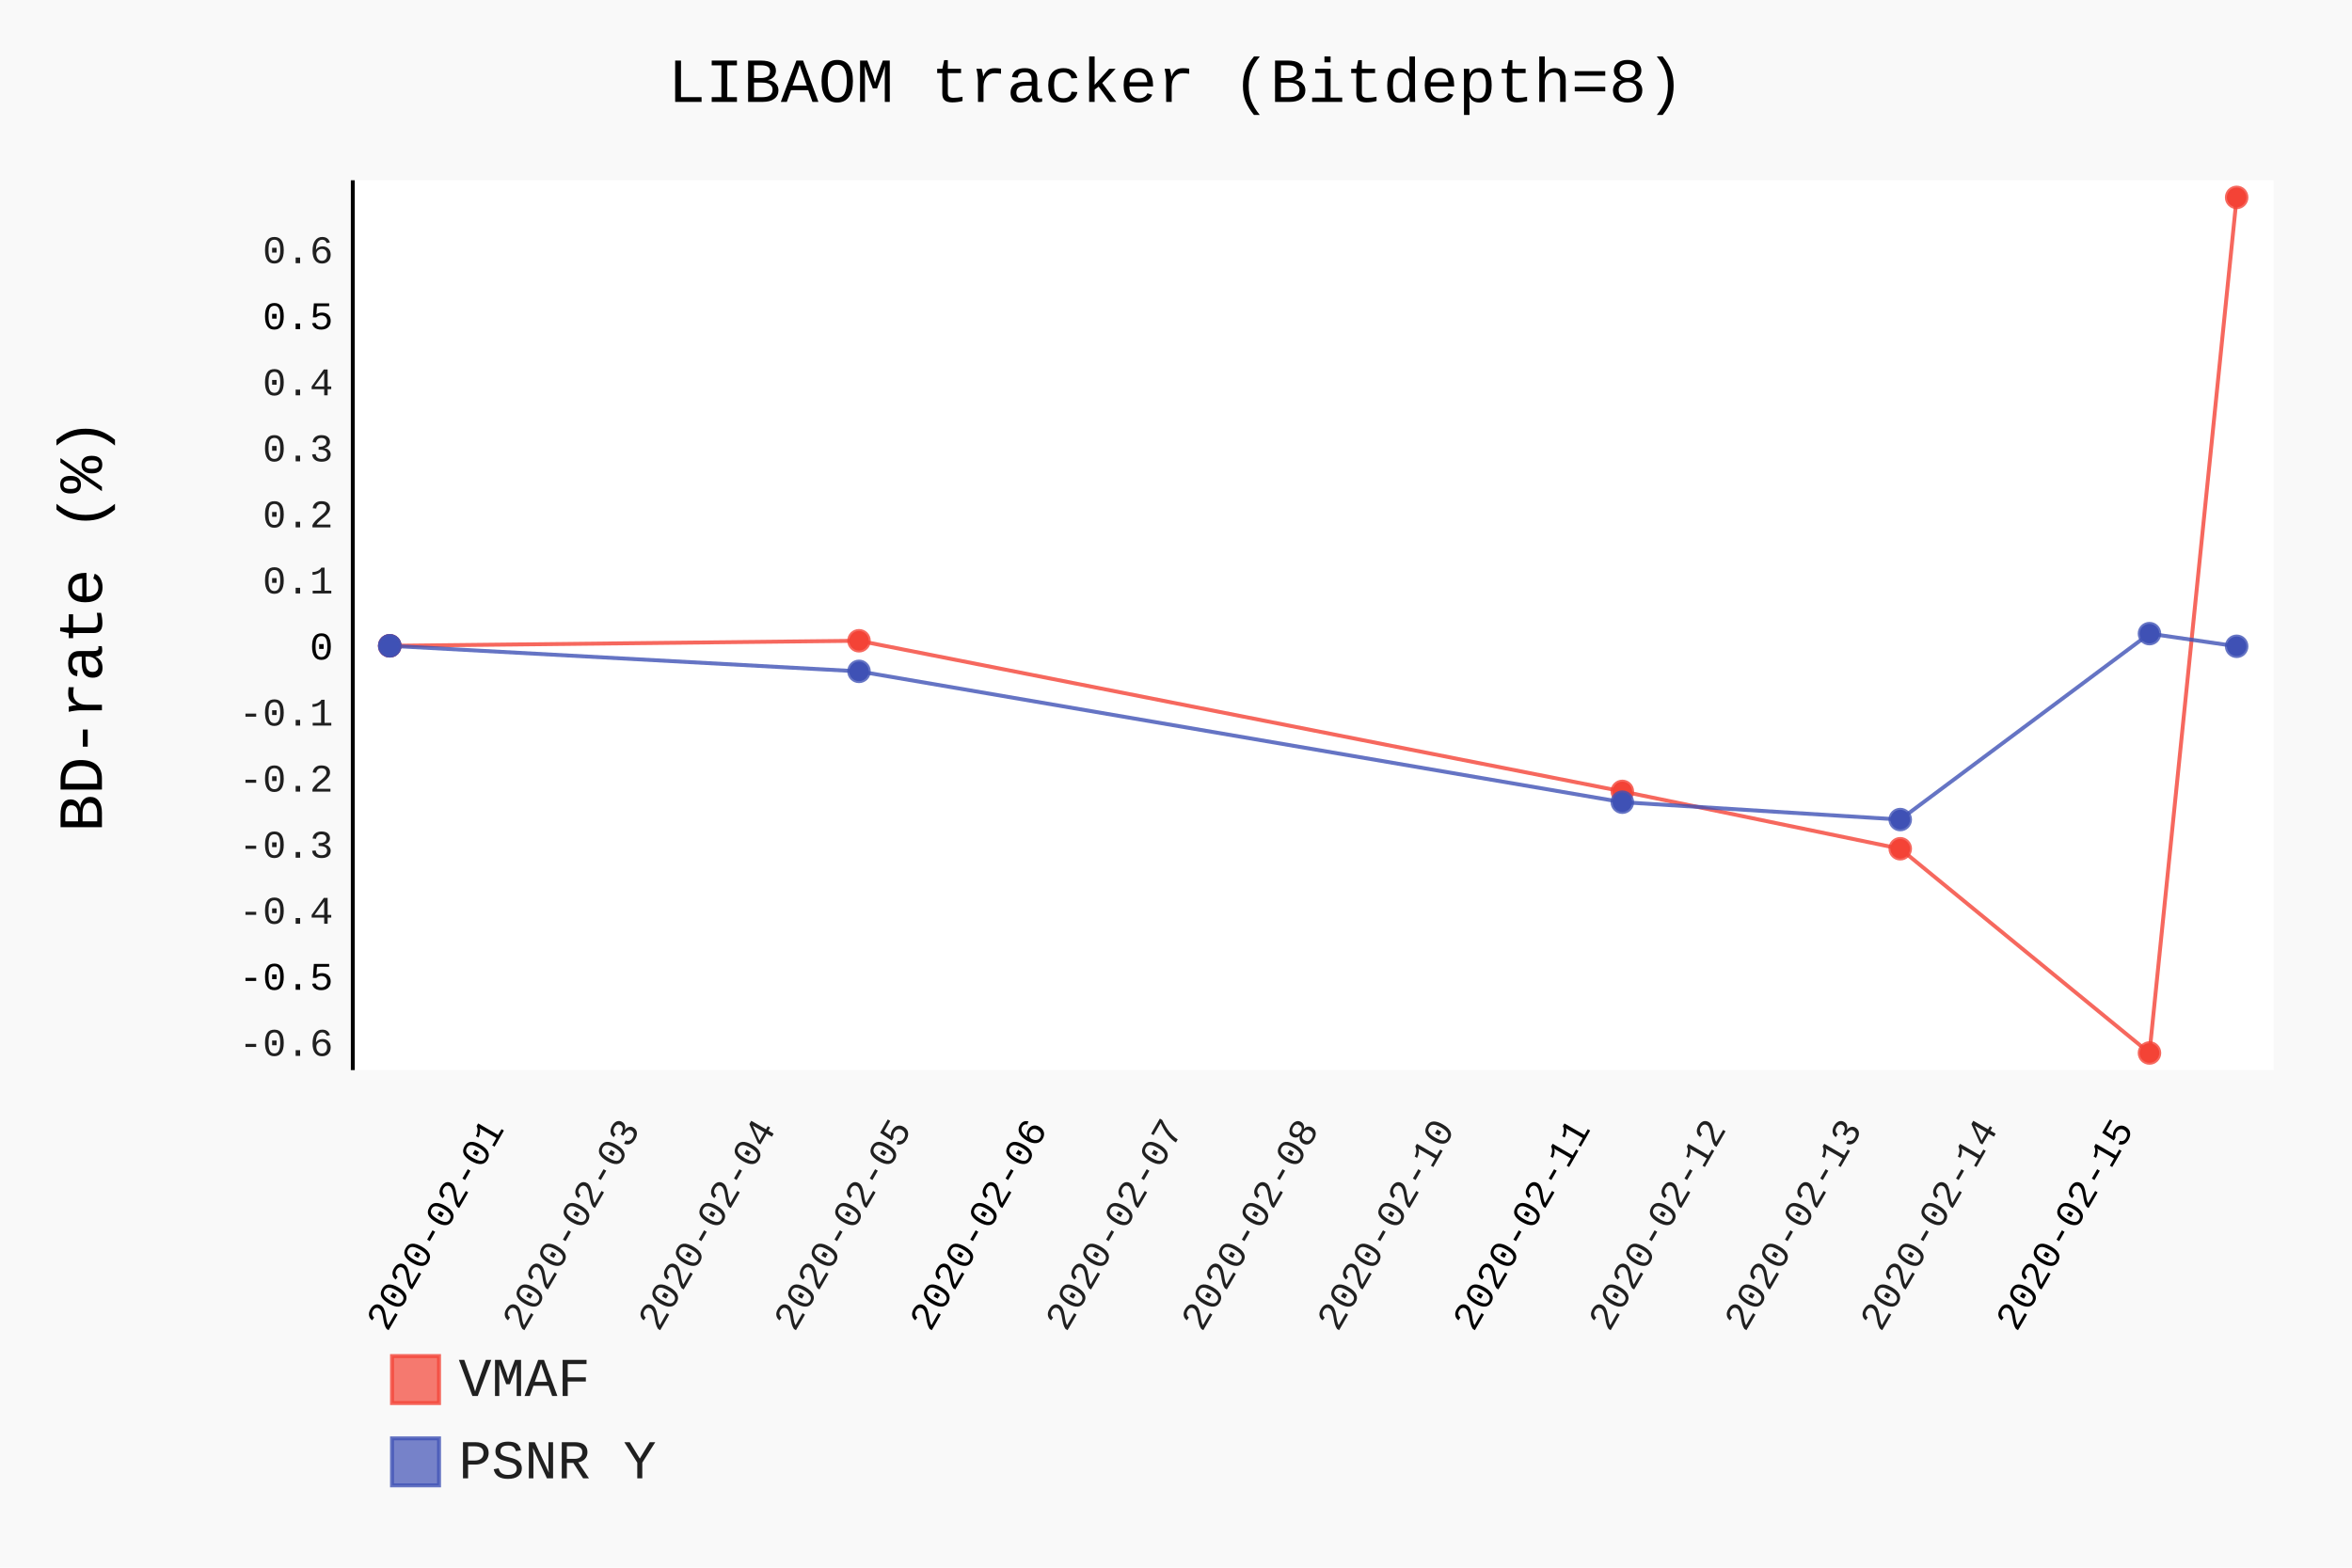
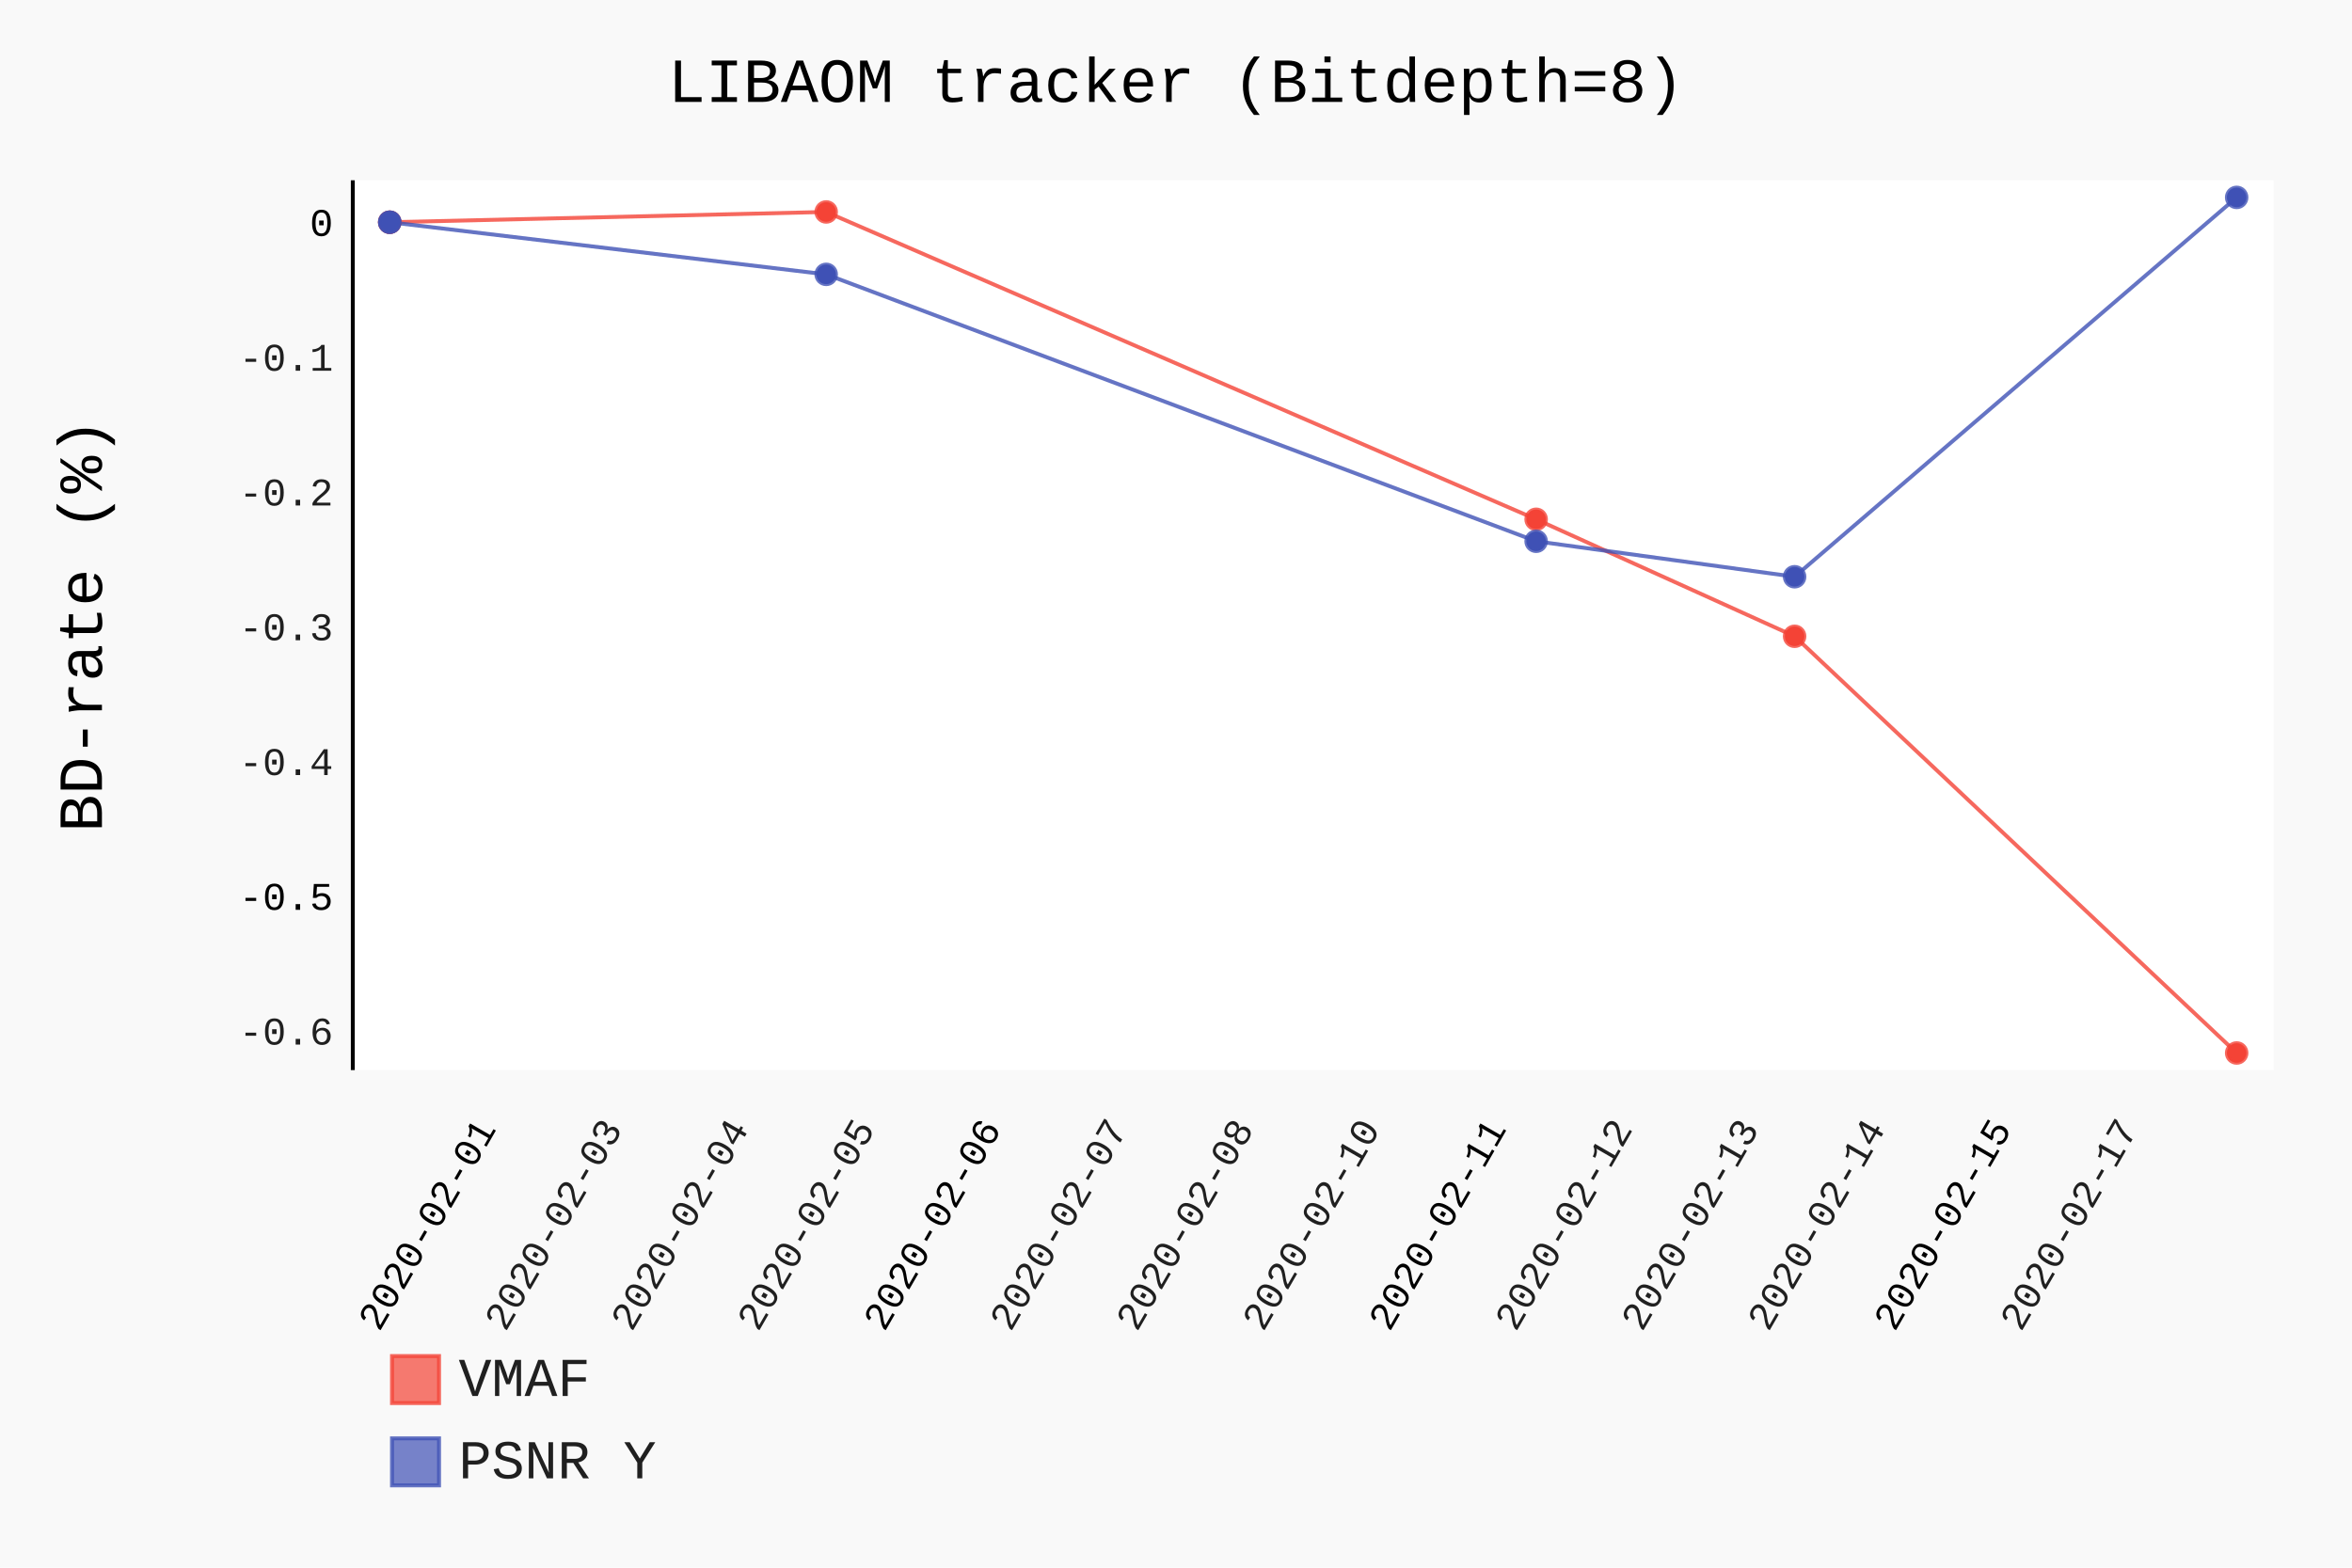
- <svg xmlns="http://www.w3.org/2000/svg" class="pygal-chart" id="chart-3cac7b1a-fa31-4839-9834-1c2f86e84830" viewBox="0 0 600 400">
+ <svg xmlns="http://www.w3.org/2000/svg" class="pygal-chart" id="chart-7829d9e5-1289-4fb7-a63f-6e7a7109e2c3" viewBox="0 0 600 400">
  <defs>
-     <style type="text/css">#chart-3cac7b1a-fa31-4839-9834-1c2f86e84830{-webkit-user-select:none;-webkit-font-smoothing:antialiased;font-family:Consolas,"Liberation Mono",Menlo,Courier,monospace}#chart-3cac7b1a-fa31-4839-9834-1c2f86e84830 .title{font-family:Consolas,"Liberation Mono",Menlo,Courier,monospace;font-size:16px}#chart-3cac7b1a-fa31-4839-9834-1c2f86e84830 .legends .legend text{font-family:Consolas,"Liberation Mono",Menlo,Courier,monospace;font-size:14px}#chart-3cac7b1a-fa31-4839-9834-1c2f86e84830 .axis text{font-family:Consolas,"Liberation Mono",Menlo,Courier,monospace;font-size:10px}#chart-3cac7b1a-fa31-4839-9834-1c2f86e84830 .axis text.major{font-family:Consolas,"Liberation Mono",Menlo,Courier,monospace;font-size:10px}#chart-3cac7b1a-fa31-4839-9834-1c2f86e84830 .text-overlay text.value{font-family:Consolas,"Liberation Mono",Menlo,Courier,monospace;font-size:16px}#chart-3cac7b1a-fa31-4839-9834-1c2f86e84830 .text-overlay text.label{font-family:Consolas,"Liberation Mono",Menlo,Courier,monospace;font-size:10px}#chart-3cac7b1a-fa31-4839-9834-1c2f86e84830 .tooltip{font-family:Consolas,"Liberation Mono",Menlo,Courier,monospace;font-size:14px}#chart-3cac7b1a-fa31-4839-9834-1c2f86e84830 text.no_data{font-family:Consolas,"Liberation Mono",Menlo,Courier,monospace;font-size:64px}
- #chart-3cac7b1a-fa31-4839-9834-1c2f86e84830{background-color:rgba(249,249,249,1)}#chart-3cac7b1a-fa31-4839-9834-1c2f86e84830 path,#chart-3cac7b1a-fa31-4839-9834-1c2f86e84830 line,#chart-3cac7b1a-fa31-4839-9834-1c2f86e84830 rect,#chart-3cac7b1a-fa31-4839-9834-1c2f86e84830 circle{-webkit-transition:150ms;-moz-transition:150ms;transition:150ms}#chart-3cac7b1a-fa31-4839-9834-1c2f86e84830 .graph &gt; .background{fill:rgba(249,249,249,1)}#chart-3cac7b1a-fa31-4839-9834-1c2f86e84830 .plot &gt; .background{fill:rgba(255,255,255,1)}#chart-3cac7b1a-fa31-4839-9834-1c2f86e84830 .graph{fill:rgba(0,0,0,.87)}#chart-3cac7b1a-fa31-4839-9834-1c2f86e84830 text.no_data{fill:rgba(0,0,0,1)}#chart-3cac7b1a-fa31-4839-9834-1c2f86e84830 .title{fill:rgba(0,0,0,1)}#chart-3cac7b1a-fa31-4839-9834-1c2f86e84830 .legends .legend text{fill:rgba(0,0,0,.87)}#chart-3cac7b1a-fa31-4839-9834-1c2f86e84830 .legends .legend:hover text{fill:rgba(0,0,0,1)}#chart-3cac7b1a-fa31-4839-9834-1c2f86e84830 .axis .line{stroke:rgba(0,0,0,1)}#chart-3cac7b1a-fa31-4839-9834-1c2f86e84830 .axis .guide.line{stroke:rgba(0,0,0,.54)}#chart-3cac7b1a-fa31-4839-9834-1c2f86e84830 .axis .major.line{stroke:rgba(0,0,0,.87)}#chart-3cac7b1a-fa31-4839-9834-1c2f86e84830 .axis text.major{fill:rgba(0,0,0,1)}#chart-3cac7b1a-fa31-4839-9834-1c2f86e84830 .axis.y .guides:hover .guide.line,#chart-3cac7b1a-fa31-4839-9834-1c2f86e84830 .line-graph .axis.x .guides:hover .guide.line,#chart-3cac7b1a-fa31-4839-9834-1c2f86e84830 .stackedline-graph .axis.x .guides:hover .guide.line,#chart-3cac7b1a-fa31-4839-9834-1c2f86e84830 .xy-graph .axis.x .guides:hover .guide.line{stroke:rgba(0,0,0,1)}#chart-3cac7b1a-fa31-4839-9834-1c2f86e84830 .axis .guides:hover text{fill:rgba(0,0,0,1)}#chart-3cac7b1a-fa31-4839-9834-1c2f86e84830 .reactive{fill-opacity:.7;stroke-opacity:.8}#chart-3cac7b1a-fa31-4839-9834-1c2f86e84830 .ci{stroke:rgba(0,0,0,.87)}#chart-3cac7b1a-fa31-4839-9834-1c2f86e84830 .reactive.active,#chart-3cac7b1a-fa31-4839-9834-1c2f86e84830 .active .reactive{fill-opacity:.8;stroke-opacity:.9;stroke-width:4}#chart-3cac7b1a-fa31-4839-9834-1c2f86e84830 .ci .reactive.active{stroke-width:1.5}#chart-3cac7b1a-fa31-4839-9834-1c2f86e84830 .series text{fill:rgba(0,0,0,1)}#chart-3cac7b1a-fa31-4839-9834-1c2f86e84830 .tooltip rect{fill:rgba(255,255,255,1);stroke:rgba(0,0,0,1);-webkit-transition:opacity 150ms;-moz-transition:opacity 150ms;transition:opacity 150ms}#chart-3cac7b1a-fa31-4839-9834-1c2f86e84830 .tooltip .label{fill:rgba(0,0,0,.87)}#chart-3cac7b1a-fa31-4839-9834-1c2f86e84830 .tooltip .label{fill:rgba(0,0,0,.87)}#chart-3cac7b1a-fa31-4839-9834-1c2f86e84830 .tooltip .legend{font-size:.8em;fill:rgba(0,0,0,.54)}#chart-3cac7b1a-fa31-4839-9834-1c2f86e84830 .tooltip .x_label{font-size:.6em;fill:rgba(0,0,0,1)}#chart-3cac7b1a-fa31-4839-9834-1c2f86e84830 .tooltip .xlink{font-size:.5em;text-decoration:underline}#chart-3cac7b1a-fa31-4839-9834-1c2f86e84830 .tooltip .value{font-size:1.5em}#chart-3cac7b1a-fa31-4839-9834-1c2f86e84830 .bound{font-size:.5em}#chart-3cac7b1a-fa31-4839-9834-1c2f86e84830 .max-value{font-size:.75em;fill:rgba(0,0,0,.54)}#chart-3cac7b1a-fa31-4839-9834-1c2f86e84830 .map-element{fill:rgba(255,255,255,1);stroke:rgba(0,0,0,.54) !important}#chart-3cac7b1a-fa31-4839-9834-1c2f86e84830 .map-element .reactive{fill-opacity:inherit;stroke-opacity:inherit}#chart-3cac7b1a-fa31-4839-9834-1c2f86e84830 .color-0,#chart-3cac7b1a-fa31-4839-9834-1c2f86e84830 .color-0 a:visited{stroke:#F44336;fill:#F44336}#chart-3cac7b1a-fa31-4839-9834-1c2f86e84830 .color-1,#chart-3cac7b1a-fa31-4839-9834-1c2f86e84830 .color-1 a:visited{stroke:#3F51B5;fill:#3F51B5}#chart-3cac7b1a-fa31-4839-9834-1c2f86e84830 .text-overlay .color-0 text{fill:black}#chart-3cac7b1a-fa31-4839-9834-1c2f86e84830 .text-overlay .color-1 text{fill:black}
- #chart-3cac7b1a-fa31-4839-9834-1c2f86e84830 text.no_data{text-anchor:middle}#chart-3cac7b1a-fa31-4839-9834-1c2f86e84830 .guide.line{fill:none}#chart-3cac7b1a-fa31-4839-9834-1c2f86e84830 .centered{text-anchor:middle}#chart-3cac7b1a-fa31-4839-9834-1c2f86e84830 .title{text-anchor:middle}#chart-3cac7b1a-fa31-4839-9834-1c2f86e84830 .legends .legend text{fill-opacity:1}#chart-3cac7b1a-fa31-4839-9834-1c2f86e84830 .axis.x text{text-anchor:middle}#chart-3cac7b1a-fa31-4839-9834-1c2f86e84830 .axis.x:not(.web) text[transform]{text-anchor:start}#chart-3cac7b1a-fa31-4839-9834-1c2f86e84830 .axis.x:not(.web) text[transform].backwards{text-anchor:end}#chart-3cac7b1a-fa31-4839-9834-1c2f86e84830 .axis.y text{text-anchor:end}#chart-3cac7b1a-fa31-4839-9834-1c2f86e84830 .axis.y text[transform].backwards{text-anchor:start}#chart-3cac7b1a-fa31-4839-9834-1c2f86e84830 .axis.y2 text{text-anchor:start}#chart-3cac7b1a-fa31-4839-9834-1c2f86e84830 .axis.y2 text[transform].backwards{text-anchor:end}#chart-3cac7b1a-fa31-4839-9834-1c2f86e84830 .axis .guide.line{stroke-dasharray:4,4}#chart-3cac7b1a-fa31-4839-9834-1c2f86e84830 .axis .major.guide.line{stroke-dasharray:6,6}#chart-3cac7b1a-fa31-4839-9834-1c2f86e84830 .horizontal .axis.y .guide.line,#chart-3cac7b1a-fa31-4839-9834-1c2f86e84830 .horizontal .axis.y2 .guide.line,#chart-3cac7b1a-fa31-4839-9834-1c2f86e84830 .vertical .axis.x .guide.line{opacity:0}#chart-3cac7b1a-fa31-4839-9834-1c2f86e84830 .horizontal .axis.always_show .guide.line,#chart-3cac7b1a-fa31-4839-9834-1c2f86e84830 .vertical .axis.always_show .guide.line{opacity:1 !important}#chart-3cac7b1a-fa31-4839-9834-1c2f86e84830 .axis.y .guides:hover .guide.line,#chart-3cac7b1a-fa31-4839-9834-1c2f86e84830 .axis.y2 .guides:hover .guide.line,#chart-3cac7b1a-fa31-4839-9834-1c2f86e84830 .axis.x .guides:hover .guide.line{opacity:1}#chart-3cac7b1a-fa31-4839-9834-1c2f86e84830 .axis .guides:hover text{opacity:1}#chart-3cac7b1a-fa31-4839-9834-1c2f86e84830 .nofill{fill:none}#chart-3cac7b1a-fa31-4839-9834-1c2f86e84830 .subtle-fill{fill-opacity:.2}#chart-3cac7b1a-fa31-4839-9834-1c2f86e84830 .dot{stroke-width:1px;fill-opacity:1}#chart-3cac7b1a-fa31-4839-9834-1c2f86e84830 .dot.active{stroke-width:5px}#chart-3cac7b1a-fa31-4839-9834-1c2f86e84830 .dot.negative{fill:transparent}#chart-3cac7b1a-fa31-4839-9834-1c2f86e84830 text,#chart-3cac7b1a-fa31-4839-9834-1c2f86e84830 tspan{stroke:none !important}#chart-3cac7b1a-fa31-4839-9834-1c2f86e84830 .series text.active{opacity:1}#chart-3cac7b1a-fa31-4839-9834-1c2f86e84830 .tooltip rect{fill-opacity:.95;stroke-width:.5}#chart-3cac7b1a-fa31-4839-9834-1c2f86e84830 .tooltip text{fill-opacity:1}#chart-3cac7b1a-fa31-4839-9834-1c2f86e84830 .showable{visibility:hidden}#chart-3cac7b1a-fa31-4839-9834-1c2f86e84830 .showable.shown{visibility:visible}#chart-3cac7b1a-fa31-4839-9834-1c2f86e84830 .gauge-background{fill:rgba(229,229,229,1);stroke:none}#chart-3cac7b1a-fa31-4839-9834-1c2f86e84830 .bg-lines{stroke:rgba(249,249,249,1);stroke-width:2px}</style>
+     <style type="text/css">#chart-7829d9e5-1289-4fb7-a63f-6e7a7109e2c3{-webkit-user-select:none;-webkit-font-smoothing:antialiased;font-family:Consolas,"Liberation Mono",Menlo,Courier,monospace}#chart-7829d9e5-1289-4fb7-a63f-6e7a7109e2c3 .title{font-family:Consolas,"Liberation Mono",Menlo,Courier,monospace;font-size:16px}#chart-7829d9e5-1289-4fb7-a63f-6e7a7109e2c3 .legends .legend text{font-family:Consolas,"Liberation Mono",Menlo,Courier,monospace;font-size:14px}#chart-7829d9e5-1289-4fb7-a63f-6e7a7109e2c3 .axis text{font-family:Consolas,"Liberation Mono",Menlo,Courier,monospace;font-size:10px}#chart-7829d9e5-1289-4fb7-a63f-6e7a7109e2c3 .axis text.major{font-family:Consolas,"Liberation Mono",Menlo,Courier,monospace;font-size:10px}#chart-7829d9e5-1289-4fb7-a63f-6e7a7109e2c3 .text-overlay text.value{font-family:Consolas,"Liberation Mono",Menlo,Courier,monospace;font-size:16px}#chart-7829d9e5-1289-4fb7-a63f-6e7a7109e2c3 .text-overlay text.label{font-family:Consolas,"Liberation Mono",Menlo,Courier,monospace;font-size:10px}#chart-7829d9e5-1289-4fb7-a63f-6e7a7109e2c3 .tooltip{font-family:Consolas,"Liberation Mono",Menlo,Courier,monospace;font-size:14px}#chart-7829d9e5-1289-4fb7-a63f-6e7a7109e2c3 text.no_data{font-family:Consolas,"Liberation Mono",Menlo,Courier,monospace;font-size:64px}
+ #chart-7829d9e5-1289-4fb7-a63f-6e7a7109e2c3{background-color:rgba(249,249,249,1)}#chart-7829d9e5-1289-4fb7-a63f-6e7a7109e2c3 path,#chart-7829d9e5-1289-4fb7-a63f-6e7a7109e2c3 line,#chart-7829d9e5-1289-4fb7-a63f-6e7a7109e2c3 rect,#chart-7829d9e5-1289-4fb7-a63f-6e7a7109e2c3 circle{-webkit-transition:150ms;-moz-transition:150ms;transition:150ms}#chart-7829d9e5-1289-4fb7-a63f-6e7a7109e2c3 .graph &gt; .background{fill:rgba(249,249,249,1)}#chart-7829d9e5-1289-4fb7-a63f-6e7a7109e2c3 .plot &gt; .background{fill:rgba(255,255,255,1)}#chart-7829d9e5-1289-4fb7-a63f-6e7a7109e2c3 .graph{fill:rgba(0,0,0,.87)}#chart-7829d9e5-1289-4fb7-a63f-6e7a7109e2c3 text.no_data{fill:rgba(0,0,0,1)}#chart-7829d9e5-1289-4fb7-a63f-6e7a7109e2c3 .title{fill:rgba(0,0,0,1)}#chart-7829d9e5-1289-4fb7-a63f-6e7a7109e2c3 .legends .legend text{fill:rgba(0,0,0,.87)}#chart-7829d9e5-1289-4fb7-a63f-6e7a7109e2c3 .legends .legend:hover text{fill:rgba(0,0,0,1)}#chart-7829d9e5-1289-4fb7-a63f-6e7a7109e2c3 .axis .line{stroke:rgba(0,0,0,1)}#chart-7829d9e5-1289-4fb7-a63f-6e7a7109e2c3 .axis .guide.line{stroke:rgba(0,0,0,.54)}#chart-7829d9e5-1289-4fb7-a63f-6e7a7109e2c3 .axis .major.line{stroke:rgba(0,0,0,.87)}#chart-7829d9e5-1289-4fb7-a63f-6e7a7109e2c3 .axis text.major{fill:rgba(0,0,0,1)}#chart-7829d9e5-1289-4fb7-a63f-6e7a7109e2c3 .axis.y .guides:hover .guide.line,#chart-7829d9e5-1289-4fb7-a63f-6e7a7109e2c3 .line-graph .axis.x .guides:hover .guide.line,#chart-7829d9e5-1289-4fb7-a63f-6e7a7109e2c3 .stackedline-graph .axis.x .guides:hover .guide.line,#chart-7829d9e5-1289-4fb7-a63f-6e7a7109e2c3 .xy-graph .axis.x .guides:hover .guide.line{stroke:rgba(0,0,0,1)}#chart-7829d9e5-1289-4fb7-a63f-6e7a7109e2c3 .axis .guides:hover text{fill:rgba(0,0,0,1)}#chart-7829d9e5-1289-4fb7-a63f-6e7a7109e2c3 .reactive{fill-opacity:.7;stroke-opacity:.8}#chart-7829d9e5-1289-4fb7-a63f-6e7a7109e2c3 .ci{stroke:rgba(0,0,0,.87)}#chart-7829d9e5-1289-4fb7-a63f-6e7a7109e2c3 .reactive.active,#chart-7829d9e5-1289-4fb7-a63f-6e7a7109e2c3 .active .reactive{fill-opacity:.8;stroke-opacity:.9;stroke-width:4}#chart-7829d9e5-1289-4fb7-a63f-6e7a7109e2c3 .ci .reactive.active{stroke-width:1.5}#chart-7829d9e5-1289-4fb7-a63f-6e7a7109e2c3 .series text{fill:rgba(0,0,0,1)}#chart-7829d9e5-1289-4fb7-a63f-6e7a7109e2c3 .tooltip rect{fill:rgba(255,255,255,1);stroke:rgba(0,0,0,1);-webkit-transition:opacity 150ms;-moz-transition:opacity 150ms;transition:opacity 150ms}#chart-7829d9e5-1289-4fb7-a63f-6e7a7109e2c3 .tooltip .label{fill:rgba(0,0,0,.87)}#chart-7829d9e5-1289-4fb7-a63f-6e7a7109e2c3 .tooltip .label{fill:rgba(0,0,0,.87)}#chart-7829d9e5-1289-4fb7-a63f-6e7a7109e2c3 .tooltip .legend{font-size:.8em;fill:rgba(0,0,0,.54)}#chart-7829d9e5-1289-4fb7-a63f-6e7a7109e2c3 .tooltip .x_label{font-size:.6em;fill:rgba(0,0,0,1)}#chart-7829d9e5-1289-4fb7-a63f-6e7a7109e2c3 .tooltip .xlink{font-size:.5em;text-decoration:underline}#chart-7829d9e5-1289-4fb7-a63f-6e7a7109e2c3 .tooltip .value{font-size:1.5em}#chart-7829d9e5-1289-4fb7-a63f-6e7a7109e2c3 .bound{font-size:.5em}#chart-7829d9e5-1289-4fb7-a63f-6e7a7109e2c3 .max-value{font-size:.75em;fill:rgba(0,0,0,.54)}#chart-7829d9e5-1289-4fb7-a63f-6e7a7109e2c3 .map-element{fill:rgba(255,255,255,1);stroke:rgba(0,0,0,.54) !important}#chart-7829d9e5-1289-4fb7-a63f-6e7a7109e2c3 .map-element .reactive{fill-opacity:inherit;stroke-opacity:inherit}#chart-7829d9e5-1289-4fb7-a63f-6e7a7109e2c3 .color-0,#chart-7829d9e5-1289-4fb7-a63f-6e7a7109e2c3 .color-0 a:visited{stroke:#F44336;fill:#F44336}#chart-7829d9e5-1289-4fb7-a63f-6e7a7109e2c3 .color-1,#chart-7829d9e5-1289-4fb7-a63f-6e7a7109e2c3 .color-1 a:visited{stroke:#3F51B5;fill:#3F51B5}#chart-7829d9e5-1289-4fb7-a63f-6e7a7109e2c3 .text-overlay .color-0 text{fill:black}#chart-7829d9e5-1289-4fb7-a63f-6e7a7109e2c3 .text-overlay .color-1 text{fill:black}
+ #chart-7829d9e5-1289-4fb7-a63f-6e7a7109e2c3 text.no_data{text-anchor:middle}#chart-7829d9e5-1289-4fb7-a63f-6e7a7109e2c3 .guide.line{fill:none}#chart-7829d9e5-1289-4fb7-a63f-6e7a7109e2c3 .centered{text-anchor:middle}#chart-7829d9e5-1289-4fb7-a63f-6e7a7109e2c3 .title{text-anchor:middle}#chart-7829d9e5-1289-4fb7-a63f-6e7a7109e2c3 .legends .legend text{fill-opacity:1}#chart-7829d9e5-1289-4fb7-a63f-6e7a7109e2c3 .axis.x text{text-anchor:middle}#chart-7829d9e5-1289-4fb7-a63f-6e7a7109e2c3 .axis.x:not(.web) text[transform]{text-anchor:start}#chart-7829d9e5-1289-4fb7-a63f-6e7a7109e2c3 .axis.x:not(.web) text[transform].backwards{text-anchor:end}#chart-7829d9e5-1289-4fb7-a63f-6e7a7109e2c3 .axis.y text{text-anchor:end}#chart-7829d9e5-1289-4fb7-a63f-6e7a7109e2c3 .axis.y text[transform].backwards{text-anchor:start}#chart-7829d9e5-1289-4fb7-a63f-6e7a7109e2c3 .axis.y2 text{text-anchor:start}#chart-7829d9e5-1289-4fb7-a63f-6e7a7109e2c3 .axis.y2 text[transform].backwards{text-anchor:end}#chart-7829d9e5-1289-4fb7-a63f-6e7a7109e2c3 .axis .guide.line{stroke-dasharray:4,4}#chart-7829d9e5-1289-4fb7-a63f-6e7a7109e2c3 .axis .major.guide.line{stroke-dasharray:6,6}#chart-7829d9e5-1289-4fb7-a63f-6e7a7109e2c3 .horizontal .axis.y .guide.line,#chart-7829d9e5-1289-4fb7-a63f-6e7a7109e2c3 .horizontal .axis.y2 .guide.line,#chart-7829d9e5-1289-4fb7-a63f-6e7a7109e2c3 .vertical .axis.x .guide.line{opacity:0}#chart-7829d9e5-1289-4fb7-a63f-6e7a7109e2c3 .horizontal .axis.always_show .guide.line,#chart-7829d9e5-1289-4fb7-a63f-6e7a7109e2c3 .vertical .axis.always_show .guide.line{opacity:1 !important}#chart-7829d9e5-1289-4fb7-a63f-6e7a7109e2c3 .axis.y .guides:hover .guide.line,#chart-7829d9e5-1289-4fb7-a63f-6e7a7109e2c3 .axis.y2 .guides:hover .guide.line,#chart-7829d9e5-1289-4fb7-a63f-6e7a7109e2c3 .axis.x .guides:hover .guide.line{opacity:1}#chart-7829d9e5-1289-4fb7-a63f-6e7a7109e2c3 .axis .guides:hover text{opacity:1}#chart-7829d9e5-1289-4fb7-a63f-6e7a7109e2c3 .nofill{fill:none}#chart-7829d9e5-1289-4fb7-a63f-6e7a7109e2c3 .subtle-fill{fill-opacity:.2}#chart-7829d9e5-1289-4fb7-a63f-6e7a7109e2c3 .dot{stroke-width:1px;fill-opacity:1}#chart-7829d9e5-1289-4fb7-a63f-6e7a7109e2c3 .dot.active{stroke-width:5px}#chart-7829d9e5-1289-4fb7-a63f-6e7a7109e2c3 .dot.negative{fill:transparent}#chart-7829d9e5-1289-4fb7-a63f-6e7a7109e2c3 text,#chart-7829d9e5-1289-4fb7-a63f-6e7a7109e2c3 tspan{stroke:none !important}#chart-7829d9e5-1289-4fb7-a63f-6e7a7109e2c3 .series text.active{opacity:1}#chart-7829d9e5-1289-4fb7-a63f-6e7a7109e2c3 .tooltip rect{fill-opacity:.95;stroke-width:.5}#chart-7829d9e5-1289-4fb7-a63f-6e7a7109e2c3 .tooltip text{fill-opacity:1}#chart-7829d9e5-1289-4fb7-a63f-6e7a7109e2c3 .showable{visibility:hidden}#chart-7829d9e5-1289-4fb7-a63f-6e7a7109e2c3 .showable.shown{visibility:visible}#chart-7829d9e5-1289-4fb7-a63f-6e7a7109e2c3 .gauge-background{fill:rgba(229,229,229,1);stroke:none}#chart-7829d9e5-1289-4fb7-a63f-6e7a7109e2c3 .bg-lines{stroke:rgba(249,249,249,1);stroke-width:2px}</style>
  </defs>
  <g class="graph datetimeline-graph vertical">
    <rect class="background" height="400" width="600" x="0" y="0" />
    <g class="plot" transform="translate(90, 46)">
      <rect class="background" height="227.038" width="490.0" x="0" y="0" />
      <g class="axis y">
        <g class="guides">
-           <text class="" x="-5" y="223.408">-0.6</text>
+           <text class="" x="-5" y="220.532">-0.6</text>
        </g>
        <g class="guides">
-           <text class="major" x="-5" y="206.553">-0.5</text>
+           <text class="major" x="-5" y="186.143">-0.5</text>
        </g>
        <g class="guides">
-           <text class="" x="-5" y="189.698">-0.4</text>
+           <text class="" x="-5" y="151.755">-0.4</text>
        </g>
        <g class="guides">
-           <text class="" x="-5" y="172.843">-0.3</text>
+           <text class="" x="-5" y="117.366">-0.3</text>
        </g>
        <g class="guides">
-           <text class="" x="-5" y="155.988">-0.2</text>
+           <text class="" x="-5" y="82.978">-0.2</text>
        </g>
        <g class="guides">
-           <text class="" x="-5" y="139.134">-0.1</text>
+           <text class="" x="-5" y="48.589">-0.1</text>
        </g>
        <g class="guides">
-           <text class="major" x="-5" y="122.279">0</text>
-         </g>
-         <g class="guides">
-           <text class="" x="-5" y="105.424">0.1</text>
-         </g>
-         <g class="guides">
-           <text class="" x="-5" y="88.569">0.2</text>
-         </g>
-         <g class="guides">
-           <text class="" x="-5" y="71.714">0.3</text>
-         </g>
-         <g class="guides">
-           <text class="" x="-5" y="54.86">0.4</text>
-         </g>
-         <g class="guides">
-           <text class="major" x="-5" y="38.005">0.5</text>
-         </g>
-         <g class="guides">
-           <text class="" x="-5" y="21.15">0.6</text>
+           <text class="major" x="-5" y="14.201">0</text>
        </g>
      </g>
      <g class="axis x">
        <path class="line" d="M0 0 v227.038" />
        <g class="guides">
-           <path class="major guide line" d="M38.796 0 v227.038" />
-           <text class="major backwards" transform="rotate(300 38.79641 242.0385)" x="38.796" y="242.038">2020-02-01</text>
+           <path class="major guide line" d="M36.742 0 v227.038" />
+           <text class="major backwards" transform="rotate(300 36.74236 242.0385)" x="36.742" y="242.038">2020-02-01</text>
        </g>
        <g class="guides">
-           <path class="guide line" d="M73.435 0 v227.038" />
-           <text class="backwards" transform="rotate(300 73.43478 242.0385)" x="73.435" y="242.038">2020-02-03</text>
+           <path class="guide line" d="M68.958 0 v227.038" />
+           <text class="backwards" transform="rotate(300 68.95849 242.0385)" x="68.958" y="242.038">2020-02-03</text>
        </g>
        <g class="guides">
-           <path class="guide line" d="M108.073 0 v227.038" />
-           <text class="backwards" transform="rotate(300 108.0731 242.0385)" x="108.073" y="242.038">2020-02-04</text>
+           <path class="guide line" d="M101.175 0 v227.038" />
+           <text class="backwards" transform="rotate(300 101.1746 242.0385)" x="101.175" y="242.038">2020-02-04</text>
        </g>
        <g class="guides">
-           <path class="guide line" d="M142.712 0 v227.038" />
-           <text class="backwards" transform="rotate(300 142.7115 242.0385)" x="142.712" y="242.038">2020-02-05</text>
+           <path class="guide line" d="M133.391 0 v227.038" />
+           <text class="backwards" transform="rotate(300 133.3908 242.0385)" x="133.391" y="242.038">2020-02-05</text>
        </g>
        <g class="guides">
-           <path class="major guide line" d="M177.35 0 v227.038" />
-           <text class="major backwards" transform="rotate(300 177.3499 242.0385)" x="177.35" y="242.038">2020-02-06</text>
+           <path class="major guide line" d="M165.607 0 v227.038" />
+           <text class="major backwards" transform="rotate(300 165.6069 242.0385)" x="165.607" y="242.038">2020-02-06</text>
        </g>
        <g class="guides">
-           <path class="guide line" d="M211.988 0 v227.038" />
-           <text class="backwards" transform="rotate(300 211.9882 242.0385)" x="211.988" y="242.038">2020-02-07</text>
+           <path class="guide line" d="M197.823 0 v227.038" />
+           <text class="backwards" transform="rotate(300 197.823 242.0385)" x="197.823" y="242.038">2020-02-07</text>
        </g>
        <g class="guides">
-           <path class="guide line" d="M246.627 0 v227.038" />
-           <text class="backwards" transform="rotate(300 246.6266 242.0385)" x="246.627" y="242.038">2020-02-08</text>
+           <path class="guide line" d="M230.039 0 v227.038" />
+           <text class="backwards" transform="rotate(300 230.0392 242.0385)" x="230.039" y="242.038">2020-02-08</text>
        </g>
        <g class="guides">
-           <path class="guide line" d="M281.265 0 v227.038" />
-           <text class="backwards" transform="rotate(300 281.265 242.0385)" x="281.265" y="242.038">2020-02-10</text>
+           <path class="guide line" d="M262.255 0 v227.038" />
+           <text class="backwards" transform="rotate(300 262.2553 242.0385)" x="262.255" y="242.038">2020-02-10</text>
        </g>
        <g class="guides">
-           <path class="major guide line" d="M315.903 0 v227.038" />
-           <text class="major backwards" transform="rotate(300 315.9034 242.0385)" x="315.903" y="242.038">2020-02-11</text>
+           <path class="major guide line" d="M294.471 0 v227.038" />
+           <text class="major backwards" transform="rotate(300 294.4714 242.0385)" x="294.471" y="242.038">2020-02-11</text>
        </g>
        <g class="guides">
-           <path class="guide line" d="M350.542 0 v227.038" />
-           <text class="backwards" transform="rotate(300 350.5417 242.0385)" x="350.542" y="242.038">2020-02-12</text>
+           <path class="guide line" d="M326.688 0 v227.038" />
+           <text class="backwards" transform="rotate(300 326.6875 242.0385)" x="326.688" y="242.038">2020-02-12</text>
        </g>
        <g class="guides">
-           <path class="guide line" d="M385.18 0 v227.038" />
-           <text class="backwards" transform="rotate(300 385.1801 242.0385)" x="385.18" y="242.038">2020-02-13</text>
+           <path class="guide line" d="M358.904 0 v227.038" />
+           <text class="backwards" transform="rotate(300 358.9037 242.0385)" x="358.904" y="242.038">2020-02-13</text>
        </g>
        <g class="guides">
-           <path class="guide line" d="M419.818 0 v227.038" />
-           <text class="backwards" transform="rotate(300 419.8185 242.0385)" x="419.818" y="242.038">2020-02-14</text>
+           <path class="guide line" d="M391.12 0 v227.038" />
+           <text class="backwards" transform="rotate(300 391.1198 242.0385)" x="391.12" y="242.038">2020-02-14</text>
        </g>
        <g class="guides">
-           <path class="major guide line" d="M454.457 0 v227.038" />
-           <text class="major backwards" transform="rotate(300 454.4568 242.0385)" x="454.457" y="242.038">2020-02-15</text>
+           <path class="major guide line" d="M423.336 0 v227.038" />
+           <text class="major backwards" transform="rotate(300 423.3359 242.0385)" x="423.336" y="242.038">2020-02-15</text>
+         </g>
+         <g class="guides">
+           <path class="guide line" d="M455.552 0 v227.038" />
+           <text class="backwards" transform="rotate(300 455.5521 242.0385)" x="455.552" y="242.038">2020-02-17</text>
        </g>
      </g>
      <g class="series serie-0 color-0">
-         <path class="line reactive nofill" d="M9.423 118.779 L9.423 118.779 129.133 117.494 323.86 155.929 394.756 170.561 458.336 222.672 480.577 4.366" />
+         <path class="line reactive nofill" d="M9.423 10.701 L9.423 10.701 120.762 8.079 301.871 86.497 367.81 116.352 480.577 222.672" />
      </g>
      <g class="series serie-1 color-1">
-         <path class="line reactive nofill" d="M9.423 118.779 L9.423 118.779 129.133 125.299 323.86 158.679 394.756 163.114 458.336 115.674 480.577 118.906" />
+         <path class="line reactive nofill" d="M9.423 10.701 L9.423 10.701 120.762 24.004 301.871 92.107 367.81 101.157 480.577 4.366" />
      </g>
    </g>
    <g class="titles">
      <text class="title plot_title" x="300.0" y="26">LIBAOM tracker (Bitdepth=8)</text>
      <text class="title" transform="rotate(-90 0 159.5192)" x="0" y="185.519">BD-rate (%)</text>
    </g>
    <g class="plot overlay" transform="translate(90, 46)">
      <g class="series serie-0 color-0">
        <g class="dots">
-           <circle class="dot reactive tooltip-trigger" cx="9.423" cy="118.779" r="2.5" />
+           <circle class="dot reactive tooltip-trigger" cx="9.423" cy="10.701" r="2.5" />
        </g>
        <g class="dots">
-           <circle class="dot reactive tooltip-trigger" cx="9.423" cy="118.779" r="2.5" />
+           <circle class="dot reactive tooltip-trigger" cx="9.423" cy="10.701" r="2.5" />
        </g>
        <g class="dots">
-           <circle class="dot reactive tooltip-trigger" cx="129.133" cy="117.494" r="2.5" />
+           <circle class="dot reactive tooltip-trigger" cx="120.762" cy="8.079" r="2.5" />
        </g>
        <g class="dots">
-           <circle class="dot reactive tooltip-trigger" cx="323.86" cy="155.929" r="2.5" />
+           <circle class="dot reactive tooltip-trigger" cx="301.871" cy="86.497" r="2.5" />
        </g>
        <g class="dots">
-           <circle class="dot reactive tooltip-trigger" cx="394.756" cy="170.561" r="2.5" />
+           <circle class="dot reactive tooltip-trigger" cx="367.81" cy="116.352" r="2.5" />
        </g>
        <g class="dots">
-           <circle class="dot reactive tooltip-trigger" cx="458.336" cy="222.672" r="2.5" />
-         </g>
-         <g class="dots">
-           <circle class="dot reactive tooltip-trigger" cx="480.577" cy="4.366" r="2.5" />
+           <circle class="dot reactive tooltip-trigger" cx="480.577" cy="222.672" r="2.5" />
        </g>
      </g>
      <g class="series serie-1 color-1">
        <g class="dots">
-           <circle class="dot reactive tooltip-trigger" cx="9.423" cy="118.779" r="2.5" />
+           <circle class="dot reactive tooltip-trigger" cx="9.423" cy="10.701" r="2.5" />
        </g>
        <g class="dots">
-           <circle class="dot reactive tooltip-trigger" cx="9.423" cy="118.779" r="2.5" />
+           <circle class="dot reactive tooltip-trigger" cx="9.423" cy="10.701" r="2.5" />
        </g>
        <g class="dots">
-           <circle class="dot reactive tooltip-trigger" cx="129.133" cy="125.299" r="2.5" />
+           <circle class="dot reactive tooltip-trigger" cx="120.762" cy="24.004" r="2.5" />
        </g>
        <g class="dots">
-           <circle class="dot reactive tooltip-trigger" cx="323.86" cy="158.679" r="2.5" />
+           <circle class="dot reactive tooltip-trigger" cx="301.871" cy="92.107" r="2.5" />
        </g>
        <g class="dots">
-           <circle class="dot reactive tooltip-trigger" cx="394.756" cy="163.114" r="2.5" />
+           <circle class="dot reactive tooltip-trigger" cx="367.81" cy="101.157" r="2.5" />
        </g>
        <g class="dots">
-           <circle class="dot reactive tooltip-trigger" cx="458.336" cy="115.674" r="2.5" />
-         </g>
-         <g class="dots">
-           <circle class="dot reactive tooltip-trigger" cx="480.577" cy="118.906" r="2.5" />
+           <circle class="dot reactive tooltip-trigger" cx="480.577" cy="4.366" r="2.5" />
        </g>
      </g>
    </g>
    <g class="plot text-overlay" transform="translate(90, 46)">
      <g class="series serie-0 color-0" />
      <g class="series serie-1 color-1" />
    </g>
    <g class="plot tooltip-overlay" transform="translate(90, 46)">
      <g class="tooltip" style="opacity: 0" transform="translate(0 0)">
        <rect class="tooltip-box" height="0" rx="0" ry="0" width="0" />
        <g class="text" />
      </g>
    </g>
    <g class="legends" transform="translate(100, 345)">
      <g class="legend reactive activate-serie" id="activate-serie-0">
        <rect class="color-0 reactive" height="12" width="12" x="0.0" y="1.0" />
        <text x="17.0" y="11.2">VMAF</text>
      </g>
      <g class="legend reactive activate-serie" id="activate-serie-1">
        <rect class="color-1 reactive" height="12" width="12" x="0.0" y="22.0" />
        <text x="17.0" y="32.2">PSNR Y</text>
      </g>
    </g>
  </g>
</svg>
